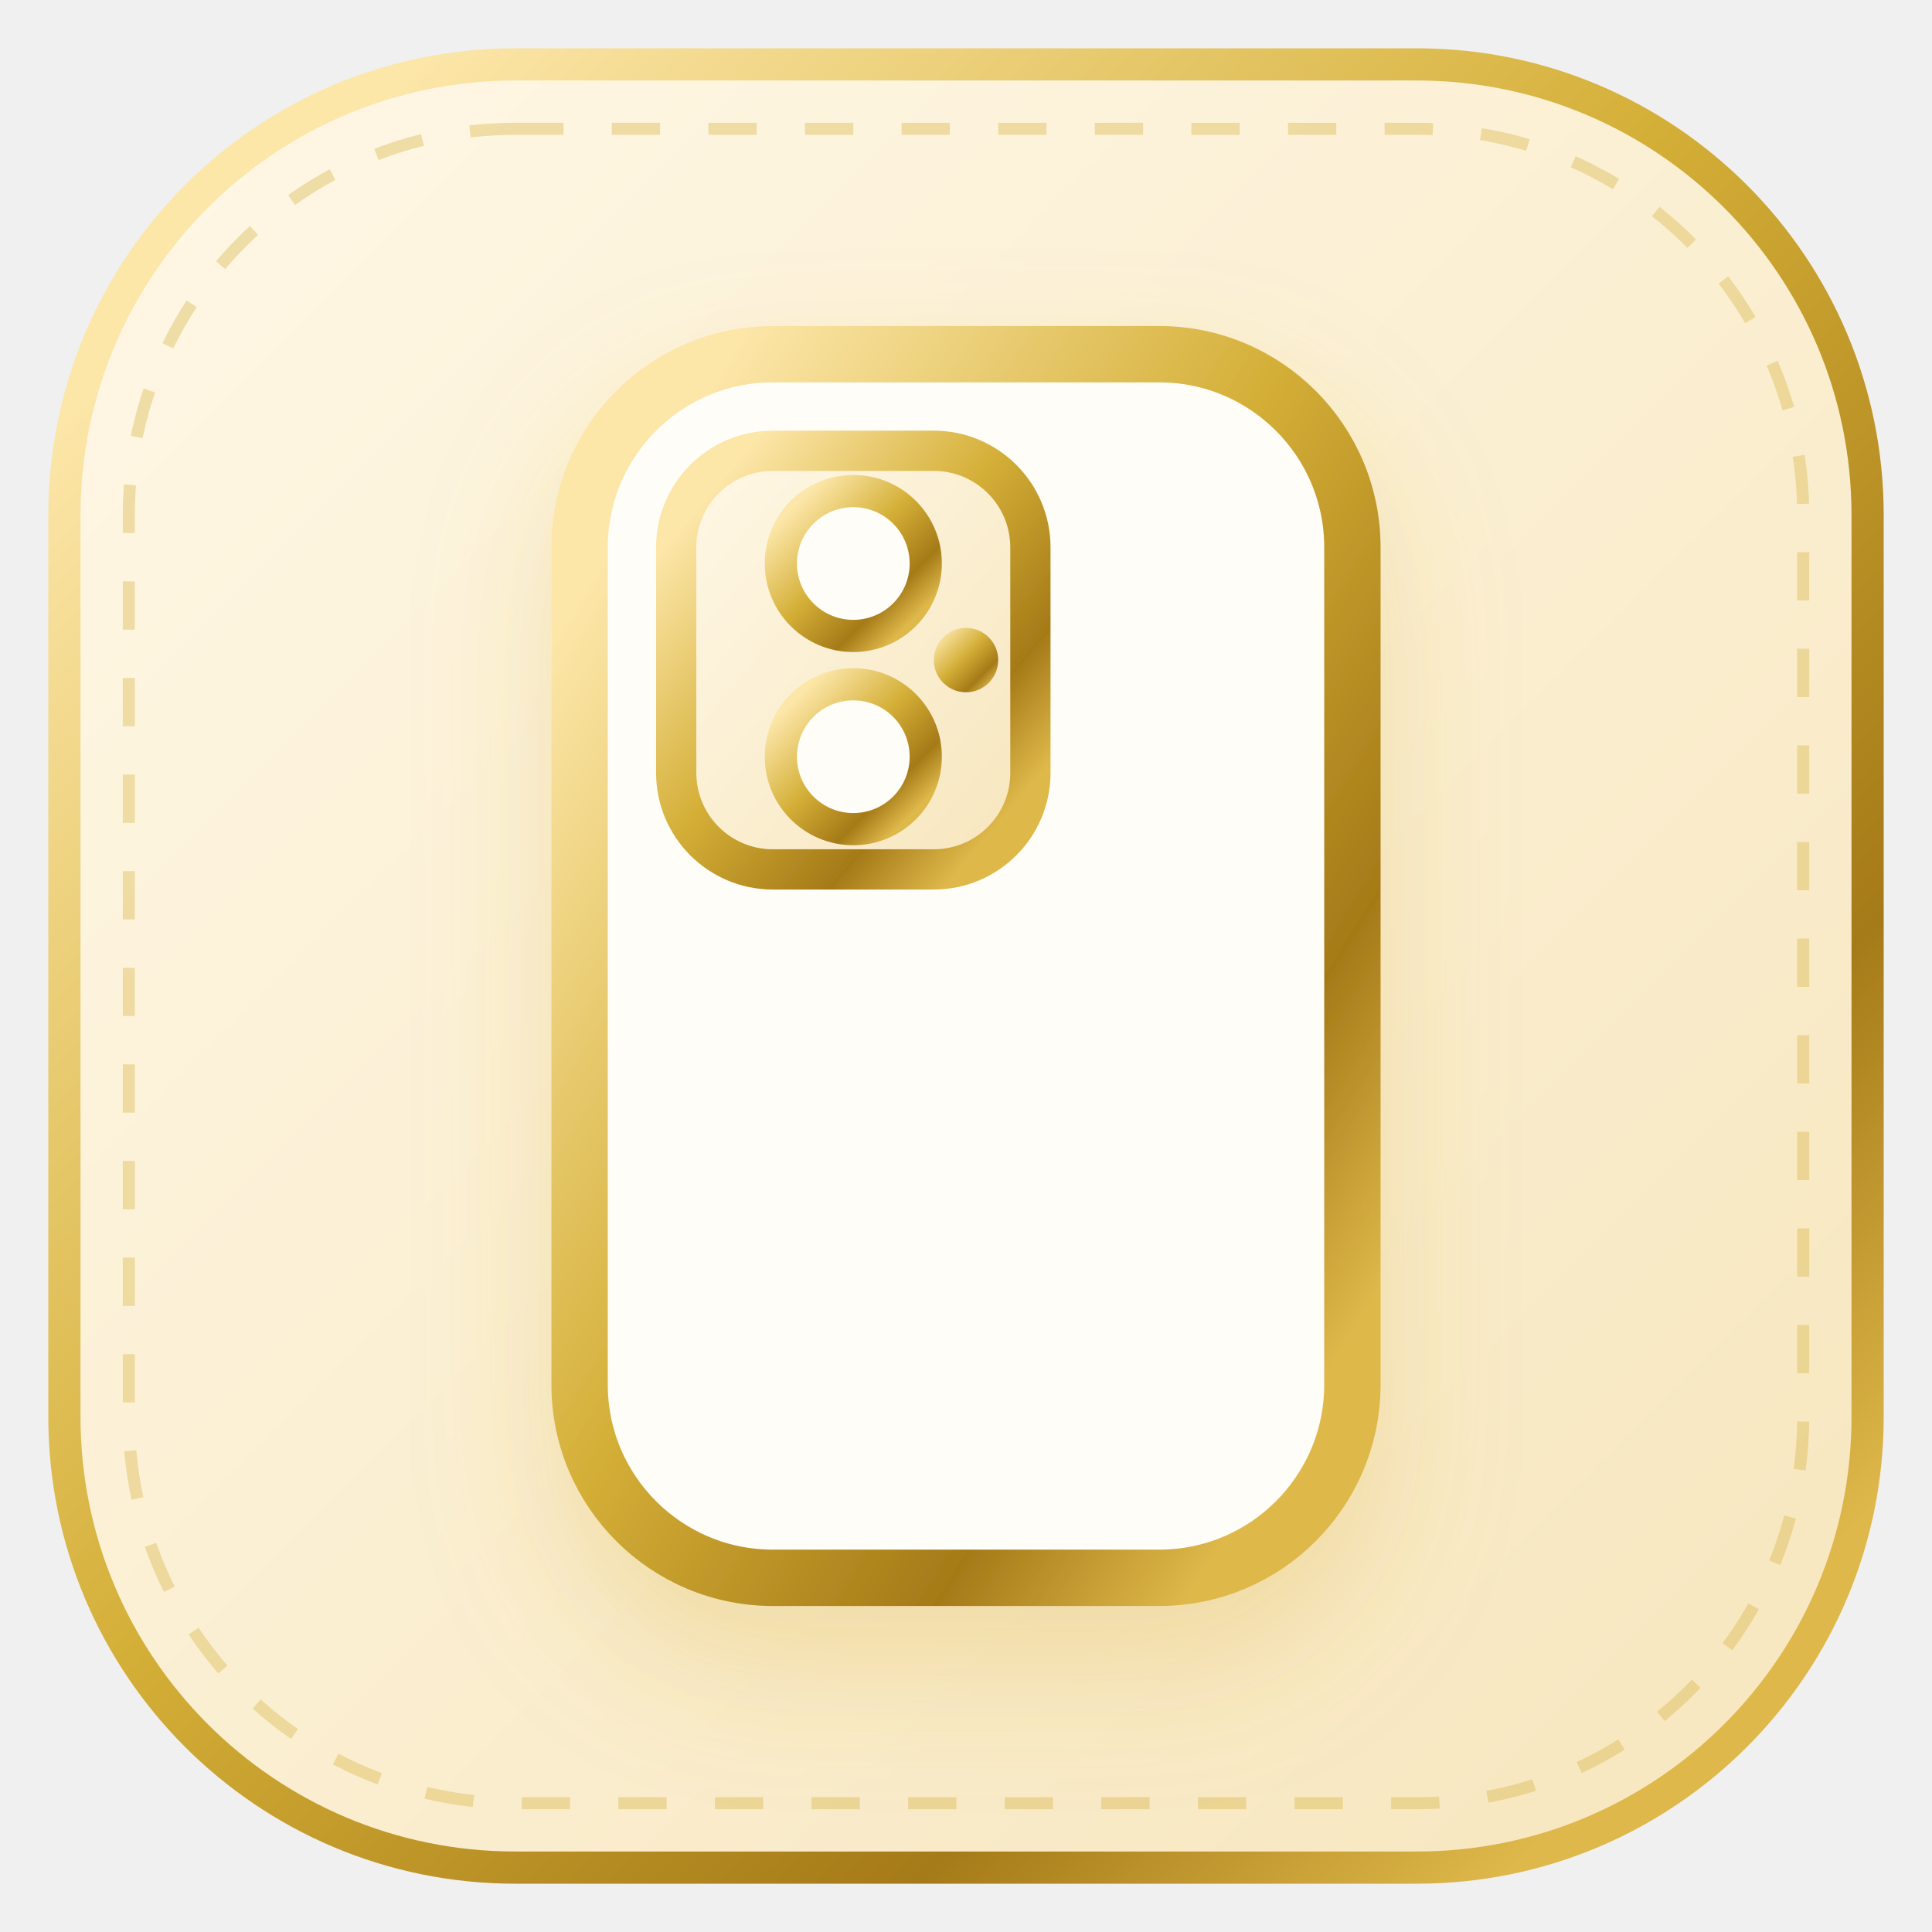
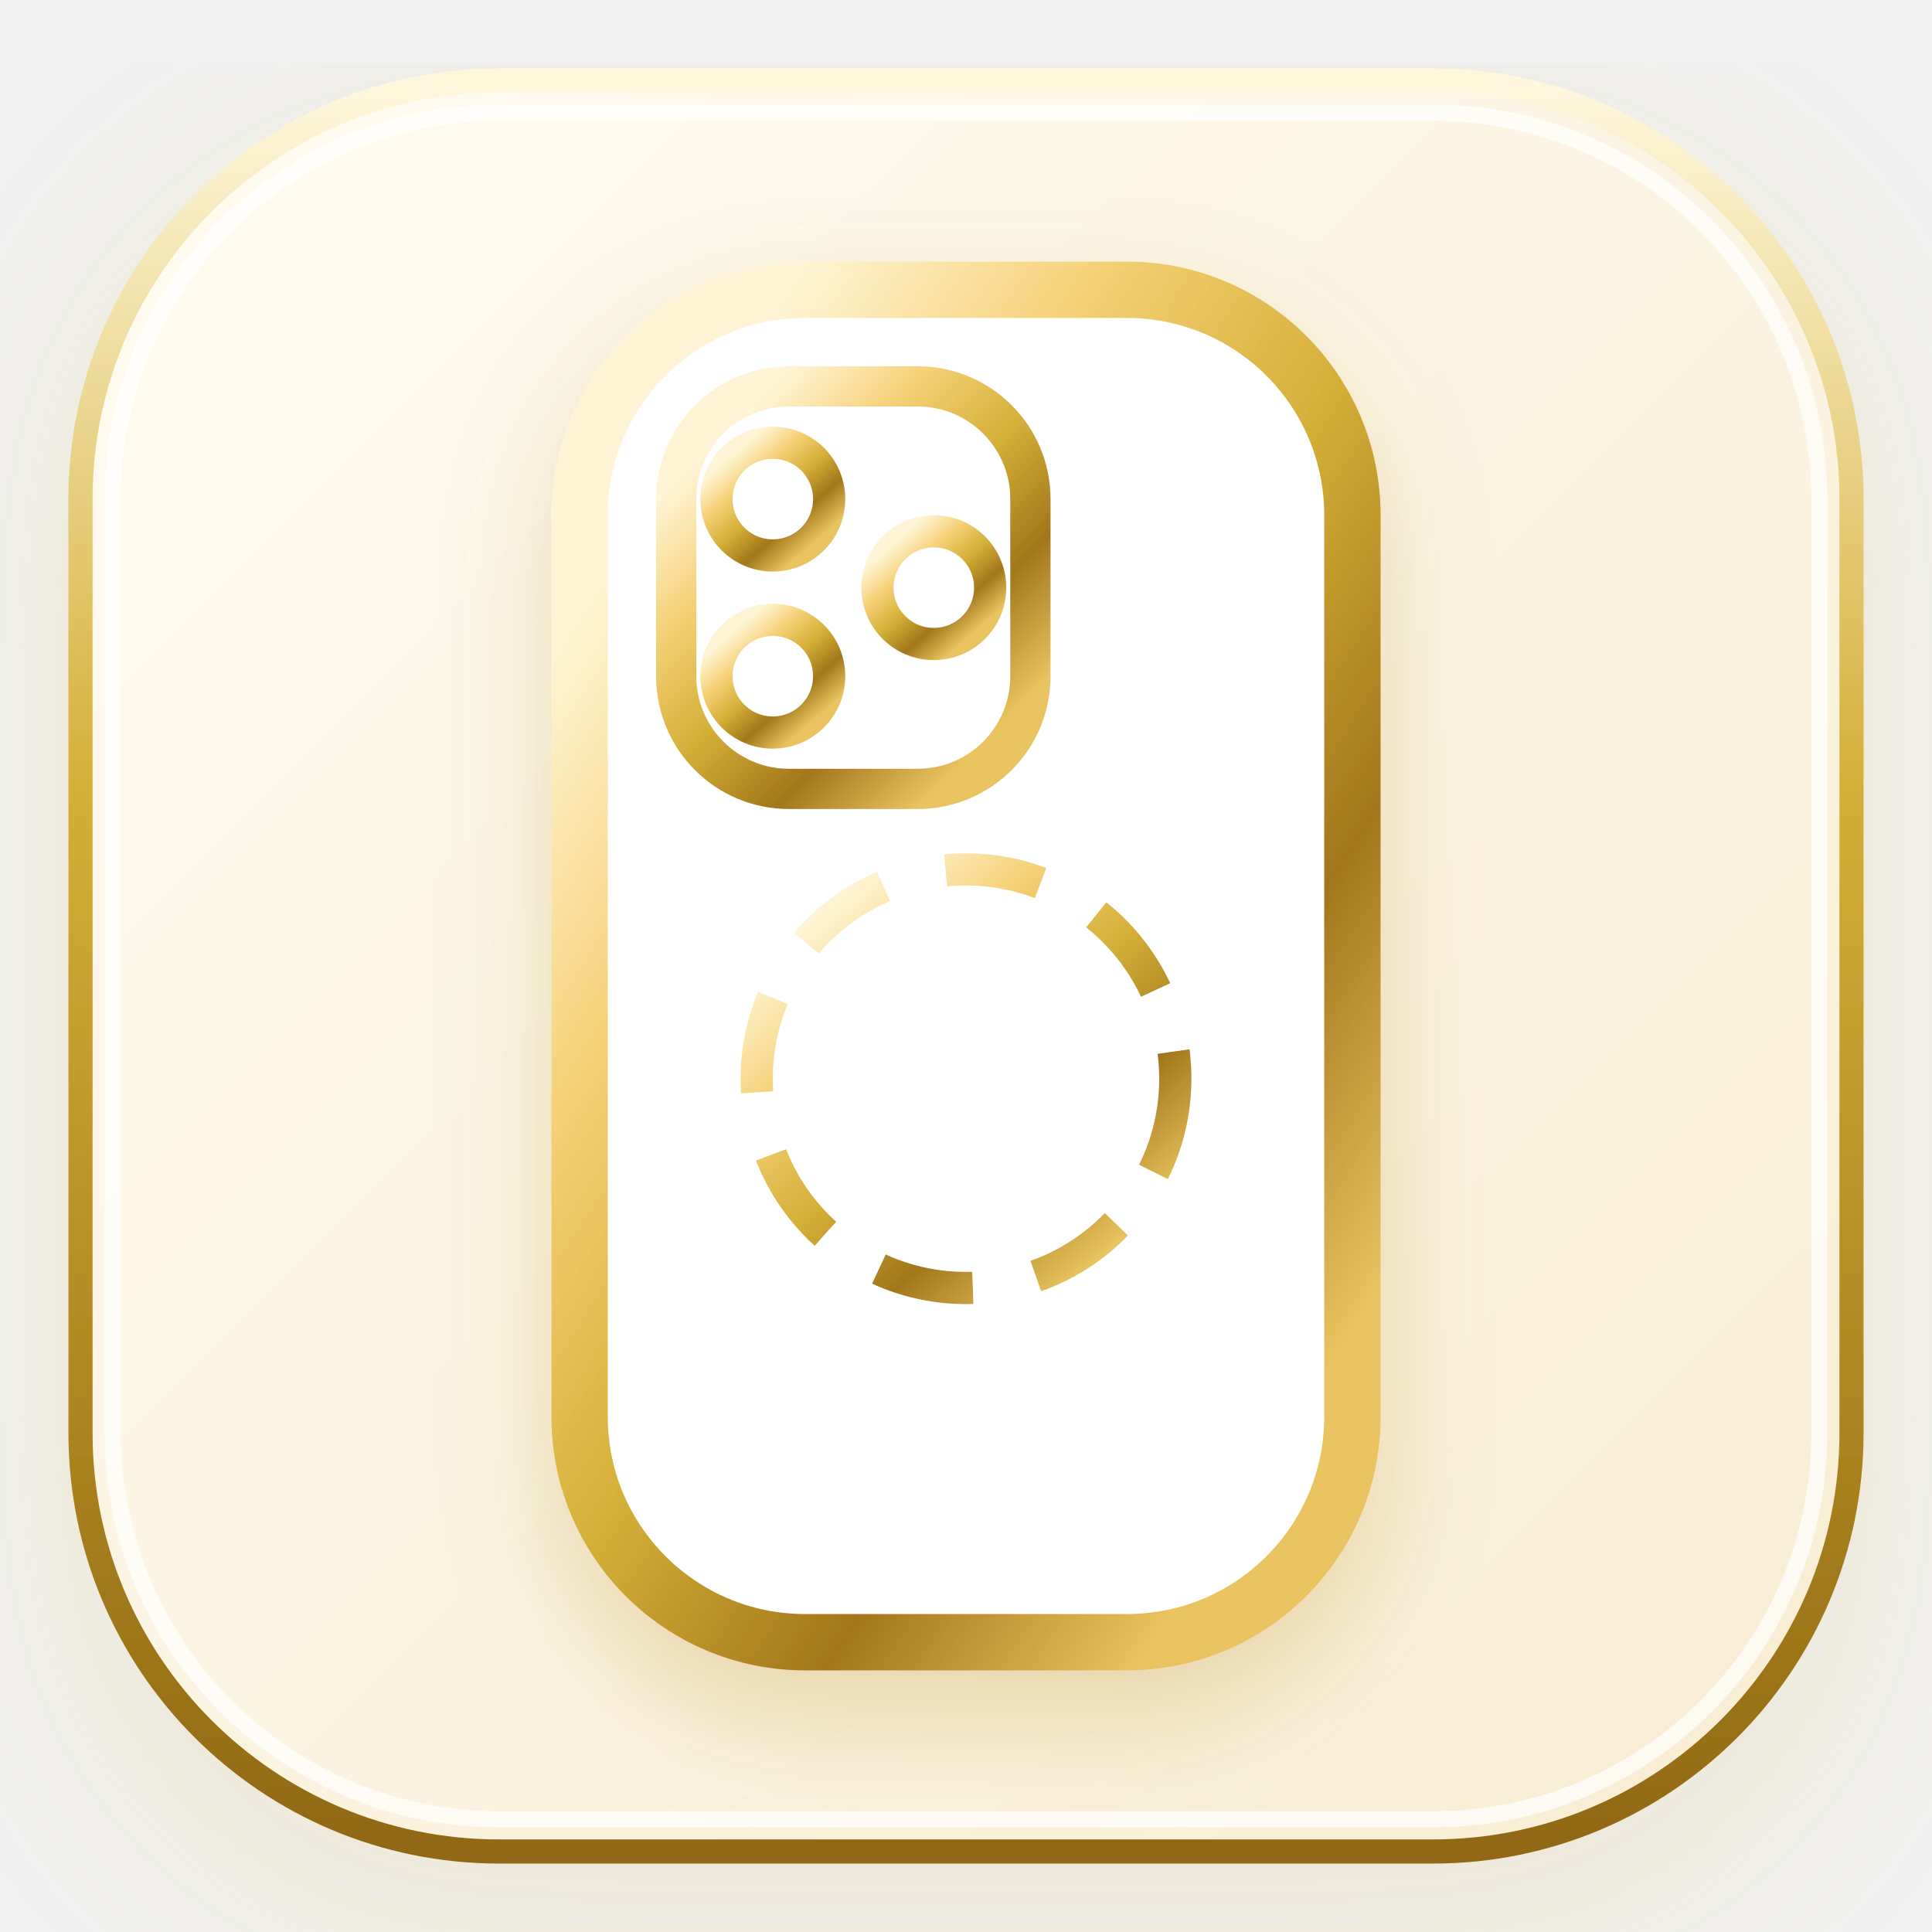
<svg xmlns="http://www.w3.org/2000/svg" viewBox="0 0 120 120" width="120" height="120" fill="none">
  <defs>
-     <linearGradient id="eltronGold" x1="10%" y1="10%" x2="90%" y2="90%">
-       <stop offset="0%" stop-color="#FCE6A8" />
-       <stop offset="45%" stop-color="#D4AF37" />
-       <stop offset="80%" stop-color="#A57A18" />
-       <stop offset="100%" stop-color="#DEB84A" />
+     <linearGradient id="appleGoldSheen" x1="15%" y1="10%" x2="85%" y2="90%">
+       <stop offset="0%" stop-color="#FFF5D6" />
+       <stop offset="25%" stop-color="#F5D075" />
+       <stop offset="50%" stop-color="#D4AF37" />
+       <stop offset="75%" stop-color="#A2771B" />
+       <stop offset="100%" stop-color="#E8C35E" />
    </linearGradient>
-     <linearGradient id="goldLight" x1="0%" y1="0%" x2="100%" y2="100%">
-       <stop offset="0%" stop-color="#FFF8E7" />
-       <stop offset="100%" stop-color="#F7E6BD" />
+     <linearGradient id="appleGoldSoft" x1="0%" y1="0%" x2="100%" y2="100%">
+       <stop offset="0%" stop-color="#FFFBF0" />
+       <stop offset="100%" stop-color="#F8EDD3" />
    </linearGradient>
-     <linearGradient id="goldBadge" x1="0%" y1="0%" x2="0%" y2="100%">
-       <stop offset="0%" stop-color="#D4AF37" />
-       <stop offset="100%" stop-color="#996E14" />
+     <linearGradient id="appleGoldRim" x1="0%" y1="0%" x2="0%" y2="100%">
+       <stop offset="0%" stop-color="#FFF7DC" />
+       <stop offset="40%" stop-color="#D4AF37" />
+       <stop offset="100%" stop-color="#916912" />
    </linearGradient>
-     <filter id="softGlow" x="-20%" y="-20%" width="140%" height="140%">
-       <feDropShadow dx="0" dy="4" stdDeviation="4" flood-color="#D4AF37" flood-opacity="0.25" />
+     <filter id="appleShadow" x="-20%" y="-20%" width="140%" height="140%">
+       <feDropShadow dx="0" dy="3" stdDeviation="3.5" flood-color="#A57A18" flood-opacity="0.22" />
+     </filter>
+     <filter id="tileShadow" x="-10%" y="-10%" width="120%" height="120%">
+       <feDropShadow dx="0" dy="4" stdDeviation="6" flood-color="#D4AF37" flood-opacity="0.16" />
    </filter>
  </defs>
-   <rect x="4" y="4" width="112" height="112" rx="28" fill="url(#goldLight)" stroke="url(#eltronGold)" stroke-width="2" />
-   <rect x="8" y="8" width="104" height="104" rx="24" fill="none" stroke="#D4AF37" stroke-width="0.75" stroke-opacity="0.35" stroke-dasharray="3 3" />
-   <g filter="url(#softGlow)">
-     <rect x="36" y="22" width="48" height="76" rx="12" stroke="url(#eltronGold)" stroke-width="3.5" fill="#FFFDF8" />
-     <rect x="42" y="28" width="22" height="26" rx="6" stroke="url(#eltronGold)" stroke-width="2.5" fill="url(#goldLight)" />
-     <circle cx="53" cy="35" r="4.5" stroke="url(#eltronGold)" stroke-width="2" fill="#FFFDF8" />
-     <circle cx="53" cy="47" r="4.5" stroke="url(#eltronGold)" stroke-width="2" fill="#FFFDF8" />
-     <circle cx="60" cy="41" r="2" fill="url(#eltronGold)" />
-     <line x1="33" y1="52" x2="33" y2="68" stroke="url(#eltronGold)" stroke-width="3" stroke-linecap="round" />
-     <line x1="87" y1="52" x2="87" y2="68" stroke="url(#eltronGold)" stroke-width="3" stroke-linecap="round" />
+   <rect x="5" y="5" width="110" height="110" rx="26" fill="url(#appleGoldSoft)" stroke="url(#appleGoldRim)" stroke-width="1.5" filter="url(#tileShadow)" />
+   <rect x="7" y="7" width="106" height="106" rx="24" fill="none" stroke="#FFFFFF" stroke-width="1" stroke-opacity="0.7" />
+   <g filter="url(#appleShadow)">
+     <rect x="36" y="18" width="48" height="84" rx="14" stroke="url(#appleGoldSheen)" stroke-width="3.5" fill="#FFFFFF" />
+     <rect x="42" y="24" width="22" height="25" rx="7" stroke="url(#appleGoldSheen)" stroke-width="2.5" fill="#FFFFFF" />
+     <circle cx="48" cy="31" r="3.5" stroke="url(#appleGoldSheen)" stroke-width="2" fill="#FFFFFF" />
+     <circle cx="48" cy="42" r="3.5" stroke="url(#appleGoldSheen)" stroke-width="2" fill="#FFFFFF" />
+     <circle cx="58" cy="36.5" r="3.5" stroke="url(#appleGoldSheen)" stroke-width="2" fill="#FFFFFF" />
+     <circle cx="60" cy="67" r="13" stroke="url(#appleGoldSheen)" stroke-width="2" stroke-dasharray="6 4" fill="none" />
  </g>
</svg>
